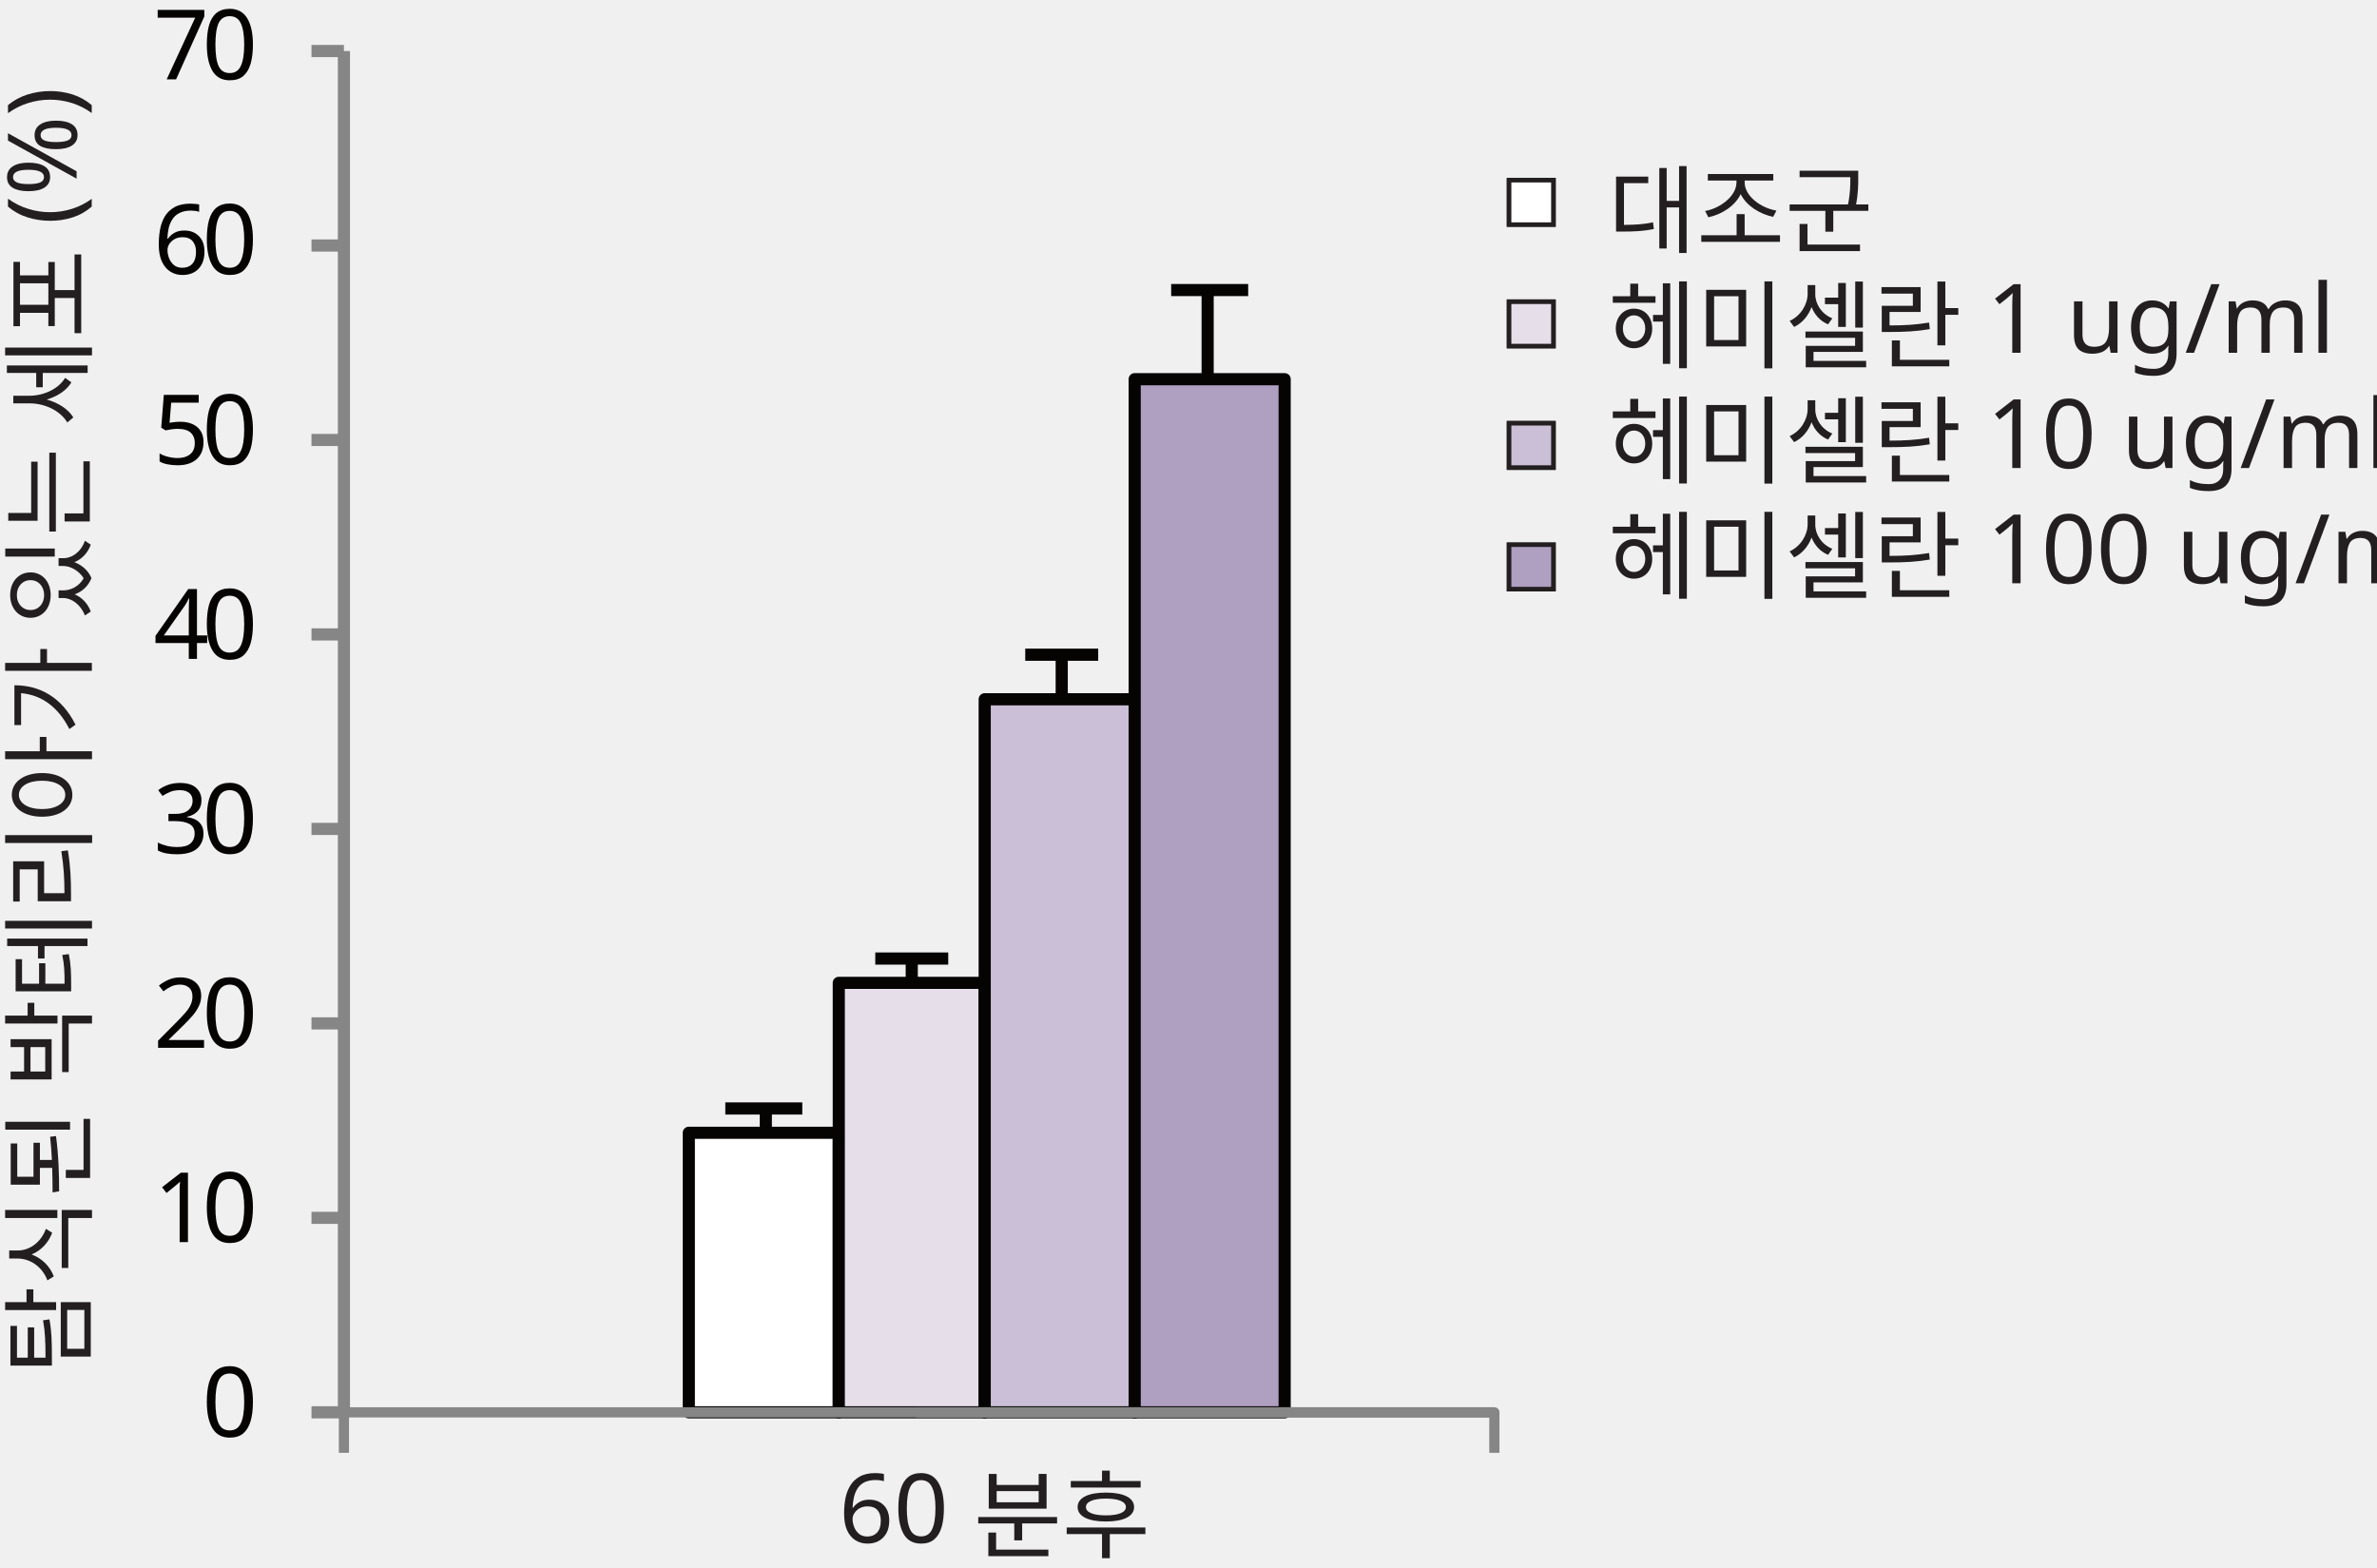
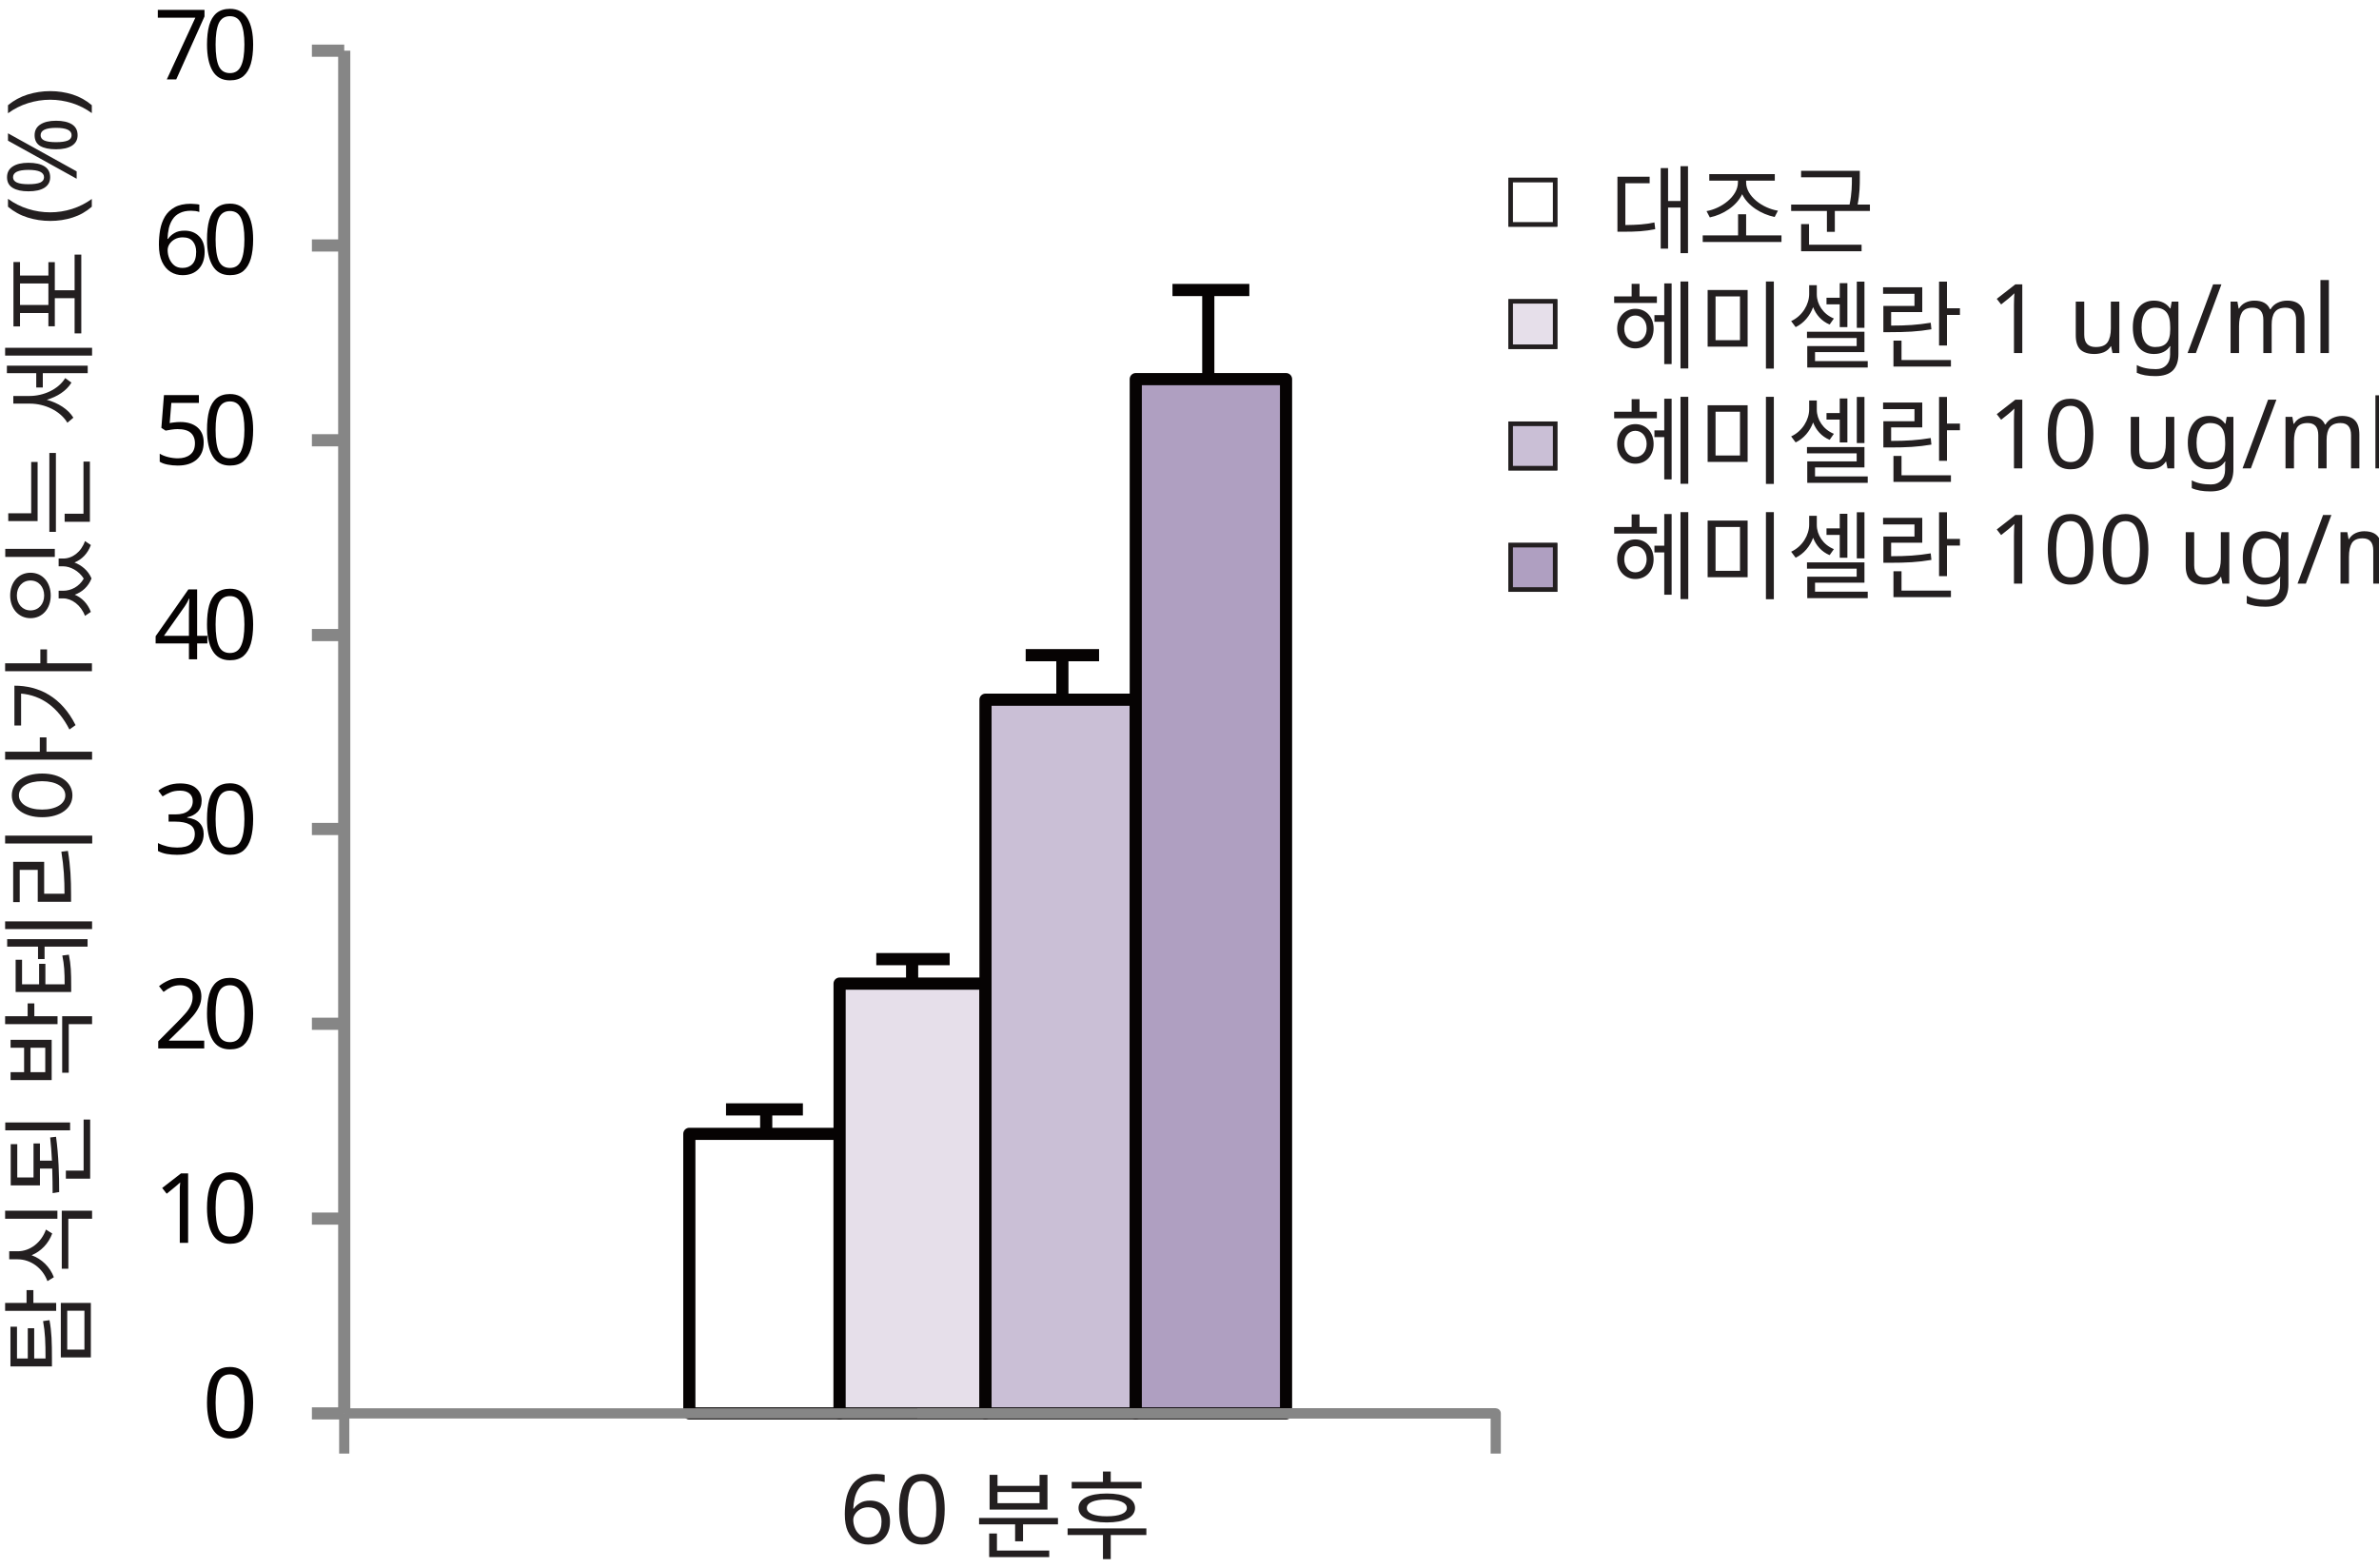
- <svg xmlns="http://www.w3.org/2000/svg" id="_레이어_1" data-name="레이어 1" viewBox="0 0 272.301 179.511">
-   <defs>
-     <style>
-       .cls-1 {
-         font-family: AppleSDGothicNeoEB00, AppleSDGothicNeoEB00;
-       }
- 
-       .cls-1, .cls-2 {
-         fill: #231f20;
-         font-size: 11px;
-       }
- 
-       .cls-3, .cls-4, .cls-5, .cls-6 {
-         fill-rule: evenodd;
-       }
- 
-       .cls-3, .cls-4, .cls-5, .cls-6, .cls-7 {
-         stroke: #231f20;
-         stroke-miterlimit: 10;
-         stroke-width: .5px;
-       }
- 
-       .cls-3, .cls-8 {
-         fill: #cabfd6;
-       }
- 
-       .cls-4, .cls-9 {
-         fill: #e6dfea;
-       }
- 
-       .cls-5, .cls-10 {
-         fill: #af9fc1;
-       }
- 
-       .cls-8, .cls-11, .cls-12, .cls-9, .cls-10 {
-         stroke-width: 0px;
-       }
- 
-       .cls-11, .cls-6 {
-         fill: #fff;
-       }
- 
-       .cls-12, .cls-13 {
-         fill: #060303;
-       }
- 
-       .cls-14, .cls-15 {
-         stroke-width: 1.392px;
-       }
- 
-       .cls-14, .cls-15, .cls-16 {
-         stroke-linejoin: round;
-       }
- 
-       .cls-14, .cls-15, .cls-16, .cls-7 {
-         fill: none;
-       }
- 
-       .cls-14, .cls-16 {
-         stroke: #868686;
-       }
- 
-       .cls-13 {
-         font-family: Calibri, Calibri;
-         font-size: 11.138px;
-       }
- 
-       .cls-15 {
-         stroke: #060303;
-       }
- 
-       .cls-16 {
-         stroke-width: 1.167px;
-       }
- 
-       .cls-2 {
-         font-family: AppleSDGothicNeoR00, AppleSDGothicNeoR00;
-       }
-     </style>
-   </defs>
-   <polygon class="cls-11" points="78.908 129.756 96.088 129.756 96.088 161.778 78.908 161.778 78.908 129.756 78.908 129.756 78.908 129.756" />
-   <polygon class="cls-15" points="78.908 129.756 96.088 129.756 96.088 161.778 78.908 161.778 78.908 129.756 78.908 129.756 78.908 129.756" />
-   <polygon class="cls-9" points="96.088 112.584 112.805 112.584 112.805 161.778 96.088 161.778 96.088 112.584 96.088 112.584 96.088 112.584" />
-   <polygon class="cls-15" points="96.088 112.584 112.805 112.584 112.805 161.778 96.088 161.778 96.088 112.584 96.088 112.584 96.088 112.584" />
-   <polygon class="cls-8" points="112.805 80.098 129.985 80.098 129.985 161.778 112.805 161.778 112.805 80.098 112.805 80.098 112.805 80.098" />
-   <polygon class="cls-15" points="112.805 80.098 129.985 80.098 129.985 161.778 112.805 161.778 112.805 80.098 112.805 80.098 112.805 80.098" />
-   <polygon class="cls-10" points="129.985 43.435 147.166 43.435 147.166 161.778 129.985 161.778 129.985 43.435 129.985 43.435 129.985 43.435" />
-   <polygon class="cls-15" points="129.985 43.435 147.166 43.435 147.166 161.778 129.985 161.778 129.985 43.435 129.985 43.435 129.985 43.435" />
-   <path class="cls-12" d="m87.73,129.756v-2.785,2.785Zm-4.643-2.785h8.822-8.822Z" />
-   <path class="cls-15" d="m87.73,129.756v-2.785m-4.643,0h8.822" />
-   <path class="cls-12" d="m104.447,112.584v-2.784,2.784Zm-4.179-2.784h8.358-8.358Z" />
-   <path class="cls-15" d="m104.447,112.584v-2.784m-4.179,0h8.358" />
-   <path class="cls-12" d="m121.627,80.098v-5.105,5.105Zm-4.179-5.105h8.358-8.358Z" />
-   <path class="cls-15" d="m121.627,80.098v-5.105m-4.179,0h8.358" />
-   <path class="cls-12" d="m138.344,43.435v-10.21,10.21Zm-4.179-10.21h8.822-8.822Z" />
-   <path class="cls-15" d="m138.344,43.435v-10.21m-4.179,0h8.822" />
-   <line class="cls-14" x1="39.398" y1="161.778" x2="39.398" y2="5.844" />
-   <path class="cls-14" d="m35.683,161.778h3.715m-3.715-22.276h3.715m-3.715-22.276h3.715m-3.715-22.276h3.715m-3.715-22.276h3.715m-3.715-22.276h3.715m-3.715-22.276h3.715m-3.715-22.276h3.715" />
-   <line class="cls-16" x1="39.398" y1="161.778" x2="171.189" y2="161.778" />
-   <path class="cls-16" d="m39.398,161.778v4.641m65.569-4.641,66.222,0v4.641" />
-   <text class="cls-13" transform="translate(23.147 164.567)">
-     <tspan x="0" y="0">0</tspan>
-   </text>
+ <svg xmlns="http://www.w3.org/2000/svg" version="1.1" id="_레이어_1" x="0px" y="0px" viewBox="0 0 272.3 179.5" style="enable-background:new 0 0 272.3 179.5;" xml:space="preserve">
+   <style type="text/css">
+ 	.st0{fill:#FFFFFF;}
+ 	.st1{fill:none;stroke:#060303;stroke-width:1.392;stroke-linejoin:round;}
+ 	.st2{fill:#E6DFEA;}
+ 	.st3{fill:#CABFD6;}
+ 	.st4{fill:#AF9FC1;}
+ 	.st5{fill:#060303;}
+ 	.st6{fill:none;stroke:#868686;stroke-width:1.392;stroke-linejoin:round;}
+ 	.st7{fill:none;stroke:#868686;stroke-width:1.167;stroke-linejoin:round;}
+ 	.st8{font-family:'Calibri';}
+ 	.st9{font-size:11.138px;}
+ 	.st10{fill:#231F20;}
+ 	.st11{font-family:'AppleSDGothicNeoEB00';}
+ 	.st12{font-size:11px;}
+ 	.st13{fill-rule:evenodd;clip-rule:evenodd;fill:#FFFFFF;stroke:#231F20;stroke-width:0.5;stroke-miterlimit:10;}
+ 	.st14{fill:none;stroke:#231F20;stroke-width:0.5;stroke-miterlimit:10;}
+ 	.st15{fill-rule:evenodd;clip-rule:evenodd;fill:#E6DFEA;stroke:#231F20;stroke-width:0.5;stroke-miterlimit:10;}
+ 	.st16{fill-rule:evenodd;clip-rule:evenodd;fill:#CABFD6;stroke:#231F20;stroke-width:0.5;stroke-miterlimit:10;}
+ 	.st17{fill-rule:evenodd;clip-rule:evenodd;fill:#AF9FC1;stroke:#231F20;stroke-width:0.5;stroke-miterlimit:10;}
+ 	.st18{font-family:'AppleSDGothicNeoR00';}
+ </style>
+   <rect y="-1.2" class="st0" width="272.3" height="180.8" />
+   <polygon class="st0" points="78.9,129.8 96.1,129.8 96.1,161.8 78.9,161.8 78.9,129.8 78.9,129.8 " />
+   <polygon class="st1" points="78.9,129.8 96.1,129.8 96.1,161.8 78.9,161.8 78.9,129.8 78.9,129.8 " />
+   <polygon class="st2" points="96.1,112.6 112.8,112.6 112.8,161.8 96.1,161.8 96.1,112.6 96.1,112.6 " />
+   <polygon class="st1" points="96.1,112.6 112.8,112.6 112.8,161.8 96.1,161.8 96.1,112.6 96.1,112.6 " />
+   <polygon class="st3" points="112.8,80.1 130,80.1 130,161.8 112.8,161.8 112.8,80.1 112.8,80.1 " />
+   <polygon class="st1" points="112.8,80.1 130,80.1 130,161.8 112.8,161.8 112.8,80.1 112.8,80.1 " />
+   <polygon class="st4" points="130,43.4 147.2,43.4 147.2,161.8 130,161.8 130,43.4 130,43.4 " />
+   <polygon class="st1" points="130,43.4 147.2,43.4 147.2,161.8 130,161.8 130,43.4 130,43.4 " />
+   <path class="st5" d="M87.7,129.8V127V129.8z M83.1,127h8.8H83.1z" />
+   <path class="st1" d="M87.7,129.8V127 M83.1,127h8.8" />
+   <path class="st5" d="M104.4,112.6v-2.8V112.6z M100.3,109.8h8.4H100.3z" />
+   <path class="st1" d="M104.4,112.6v-2.8 M100.3,109.8h8.4" />
+   <path class="st5" d="M121.6,80.1V75V80.1z M117.4,75h8.4H117.4z" />
+   <path class="st1" d="M121.6,80.1V75 M117.4,75h8.4" />
+   <path class="st5" d="M138.3,43.4V33.2V43.4z M134.2,33.2h8.8H134.2z" />
+   <path class="st1" d="M138.3,43.4V33.2 M134.2,33.2h8.8" />
+   <line class="st6" x1="39.4" y1="161.8" x2="39.4" y2="5.8" />
+   <path class="st6" d="M35.7,161.8h3.7 M35.7,139.5h3.7 M35.7,117.2h3.7 M35.7,94.9h3.7 M35.7,72.7h3.7 M35.7,50.4h3.7 M35.7,28.1h3.7   M35.7,5.8h3.7" />
+   <line class="st7" x1="39.4" y1="161.8" x2="171.2" y2="161.8" />
+   <path class="st7" d="M39.4,161.8v4.6 M105,161.8h66.2v4.6" />
+   <text transform="matrix(1 0 0 1 23.147 164.567)" class="st5 st8 st9">0</text>
  <g>
-     <text class="cls-13" transform="translate(17.579 142.278)">
-       <tspan x="0" y="0">1</tspan>
-     </text>
-     <text class="cls-13" transform="translate(23.147 142.278)">
-       <tspan x="0" y="0">0</tspan>
-     </text>
+     <text transform="matrix(1 0 0 1 17.579 142.278)" class="st5 st8 st9">1</text>
+     <text transform="matrix(1 0 0 1 23.147 142.278)" class="st5 st8 st9">0</text>
  </g>
  <g>
-     <text class="cls-13" transform="translate(17.579 120.02)">
-       <tspan x="0" y="0">2</tspan>
-     </text>
-     <text class="cls-13" transform="translate(23.147 120.02)">
-       <tspan x="0" y="0">0</tspan>
-     </text>
+     <text transform="matrix(1 0 0 1 17.579 120.02)" class="st5 st8 st9">2</text>
+     <text transform="matrix(1 0 0 1 23.147 120.02)" class="st5 st8 st9">0</text>
  </g>
  <g>
-     <text class="cls-13" transform="translate(17.579 97.746)">
-       <tspan x="0" y="0">3</tspan>
-     </text>
-     <text class="cls-13" transform="translate(23.147 97.746)">
-       <tspan x="0" y="0">0</tspan>
-     </text>
+     <text transform="matrix(1 0 0 1 17.579 97.746)" class="st5 st8 st9">3</text>
+     <text transform="matrix(1 0 0 1 23.147 97.746)" class="st5 st8 st9">0</text>
  </g>
  <g>
-     <text class="cls-13" transform="translate(17.579 75.473)">
-       <tspan x="0" y="0">4</tspan>
-     </text>
-     <text class="cls-13" transform="translate(23.147 75.473)">
-       <tspan x="0" y="0">0</tspan>
-     </text>
+     <text transform="matrix(1 0 0 1 17.579 75.473)" class="st5 st8 st9">4</text>
+     <text transform="matrix(1 0 0 1 23.147 75.473)" class="st5 st8 st9">0</text>
  </g>
  <g>
-     <text class="cls-13" transform="translate(17.579 53.186)">
-       <tspan x="0" y="0">5</tspan>
-     </text>
-     <text class="cls-13" transform="translate(23.147 53.186)">
-       <tspan x="0" y="0">0</tspan>
-     </text>
+     <text transform="matrix(1 0 0 1 17.579 53.186)" class="st5 st8 st9">5</text>
+     <text transform="matrix(1 0 0 1 23.147 53.186)" class="st5 st8 st9">0</text>
  </g>
  <g>
-     <text class="cls-13" transform="translate(17.579 31.39)">
-       <tspan x="0" y="0">6</tspan>
-     </text>
-     <text class="cls-13" transform="translate(23.147 31.39)">
-       <tspan x="0" y="0">0</tspan>
-     </text>
+     <text transform="matrix(1 0 0 1 17.579 31.39)" class="st5 st8 st9">6</text>
+     <text transform="matrix(1 0 0 1 23.147 31.39)" class="st5 st8 st9">0</text>
  </g>
  <g>
-     <text class="cls-13" transform="translate(17.579 9.088)">
-       <tspan x="0" y="0">7</tspan>
-     </text>
-     <text class="cls-13" transform="translate(23.147 9.088)">
-       <tspan x="0" y="0">0</tspan>
-     </text>
+     <text transform="matrix(1 0 0 1 17.579 9.088)" class="st5 st8 st9">7</text>
+     <text transform="matrix(1 0 0 1 23.147 9.088)" class="st5 st8 st9">0</text>
  </g>
-   <text class="cls-1" transform="translate(9.68 157.424) rotate(-90)">
-     <tspan x="0" y="0">탐식된 박테리아가 있는 세포 (%)</tspan>
-   </text>
-   <polygon class="cls-6" points="172.861 20.624 177.968 20.624 177.968 25.729 172.861 25.729 172.861 20.624 172.861 20.624 172.861 20.624" />
-   <polygon class="cls-7" points="172.861 20.624 177.968 20.624 177.968 25.729 172.861 25.729 172.861 20.624 172.861 20.624 172.861 20.624" />
-   <polygon class="cls-4" points="172.861 34.547 177.968 34.547 177.968 39.652 172.861 39.652 172.861 34.547 172.861 34.547 172.861 34.547" />
-   <polygon class="cls-7" points="172.861 34.547 177.968 34.547 177.968 39.652 172.861 39.652 172.861 34.547 172.861 34.547 172.861 34.547" />
-   <polygon class="cls-3" points="172.861 48.469 177.968 48.469 177.968 53.574 172.861 53.574 172.861 48.469 172.861 48.469 172.861 48.469" />
-   <polygon class="cls-7" points="172.861 48.469 177.968 48.469 177.968 53.574 172.861 53.574 172.861 48.469 172.861 48.469 172.861 48.469" />
-   <polygon class="cls-5" points="172.861 62.392 177.968 62.392 177.968 67.497 172.861 67.497 172.861 62.392 172.861 62.392 172.861 62.392" />
-   <polygon class="cls-7" points="172.861 62.392 177.968 62.392 177.968 67.497 172.861 67.497 172.861 62.392 172.861 62.392 172.861 62.392" />
-   <text class="cls-1" transform="translate(96.088 176.706)">
-     <tspan x="0" y="0">60 분후</tspan>
-   </text>
-   <text class="cls-2" transform="translate(184.225 28.121)">
-     <tspan x="0" y="0">대조군</tspan>
-     <tspan x="0" y="13.2">헤미셀란 1 ug/ml</tspan>
-     <tspan x="0" y="26.4">헤미셀란 10 ug/ml</tspan>
-     <tspan x="0" y="39.6">헤미셀란 100 ug/ml</tspan>
-   </text>
+   <text transform="matrix(6.123234e-17 -1 1 6.123234e-17 9.68 157.424)" class="st10 st11 st12">탐식된 박테리아가 있는 세포 (%)</text>
+   <polygon class="st13" points="172.9,20.6 178,20.6 178,25.7 172.9,25.7 172.9,20.6 172.9,20.6 " />
+   <polygon class="st14" points="172.9,20.6 178,20.6 178,25.7 172.9,25.7 172.9,20.6 172.9,20.6 " />
+   <polygon class="st15" points="172.9,34.5 178,34.5 178,39.7 172.9,39.7 172.9,34.5 172.9,34.5 " />
+   <polygon class="st14" points="172.9,34.5 178,34.5 178,39.7 172.9,39.7 172.9,34.5 172.9,34.5 " />
+   <polygon class="st16" points="172.9,48.5 178,48.5 178,53.6 172.9,53.6 172.9,48.5 172.9,48.5 " />
+   <polygon class="st14" points="172.9,48.5 178,48.5 178,53.6 172.9,53.6 172.9,48.5 172.9,48.5 " />
+   <polygon class="st17" points="172.9,62.4 178,62.4 178,67.5 172.9,67.5 172.9,62.4 172.9,62.4 " />
+   <polygon class="st14" points="172.9,62.4 178,62.4 178,67.5 172.9,67.5 172.9,62.4 172.9,62.4 " />
+   <text transform="matrix(1 0 0 1 96.088 176.706)" class="st10 st11 st12">60 분후</text>
+   <text transform="matrix(1 0 0 1 184.225 28.121)" class="st10 st18 st12">대조군</text>
+   <text transform="matrix(1 0 0 1 184.225 41.321)" class="st10 st18 st12">헤미셀란 1 ug/ml</text>
+   <text transform="matrix(1 0 0 1 184.225 54.521)" class="st10 st18 st12">헤미셀란 10 ug/ml</text>
+   <text transform="matrix(1 0 0 1 184.225 67.721)" class="st10 st18 st12">헤미셀란 100 ug/ml</text>
</svg>
